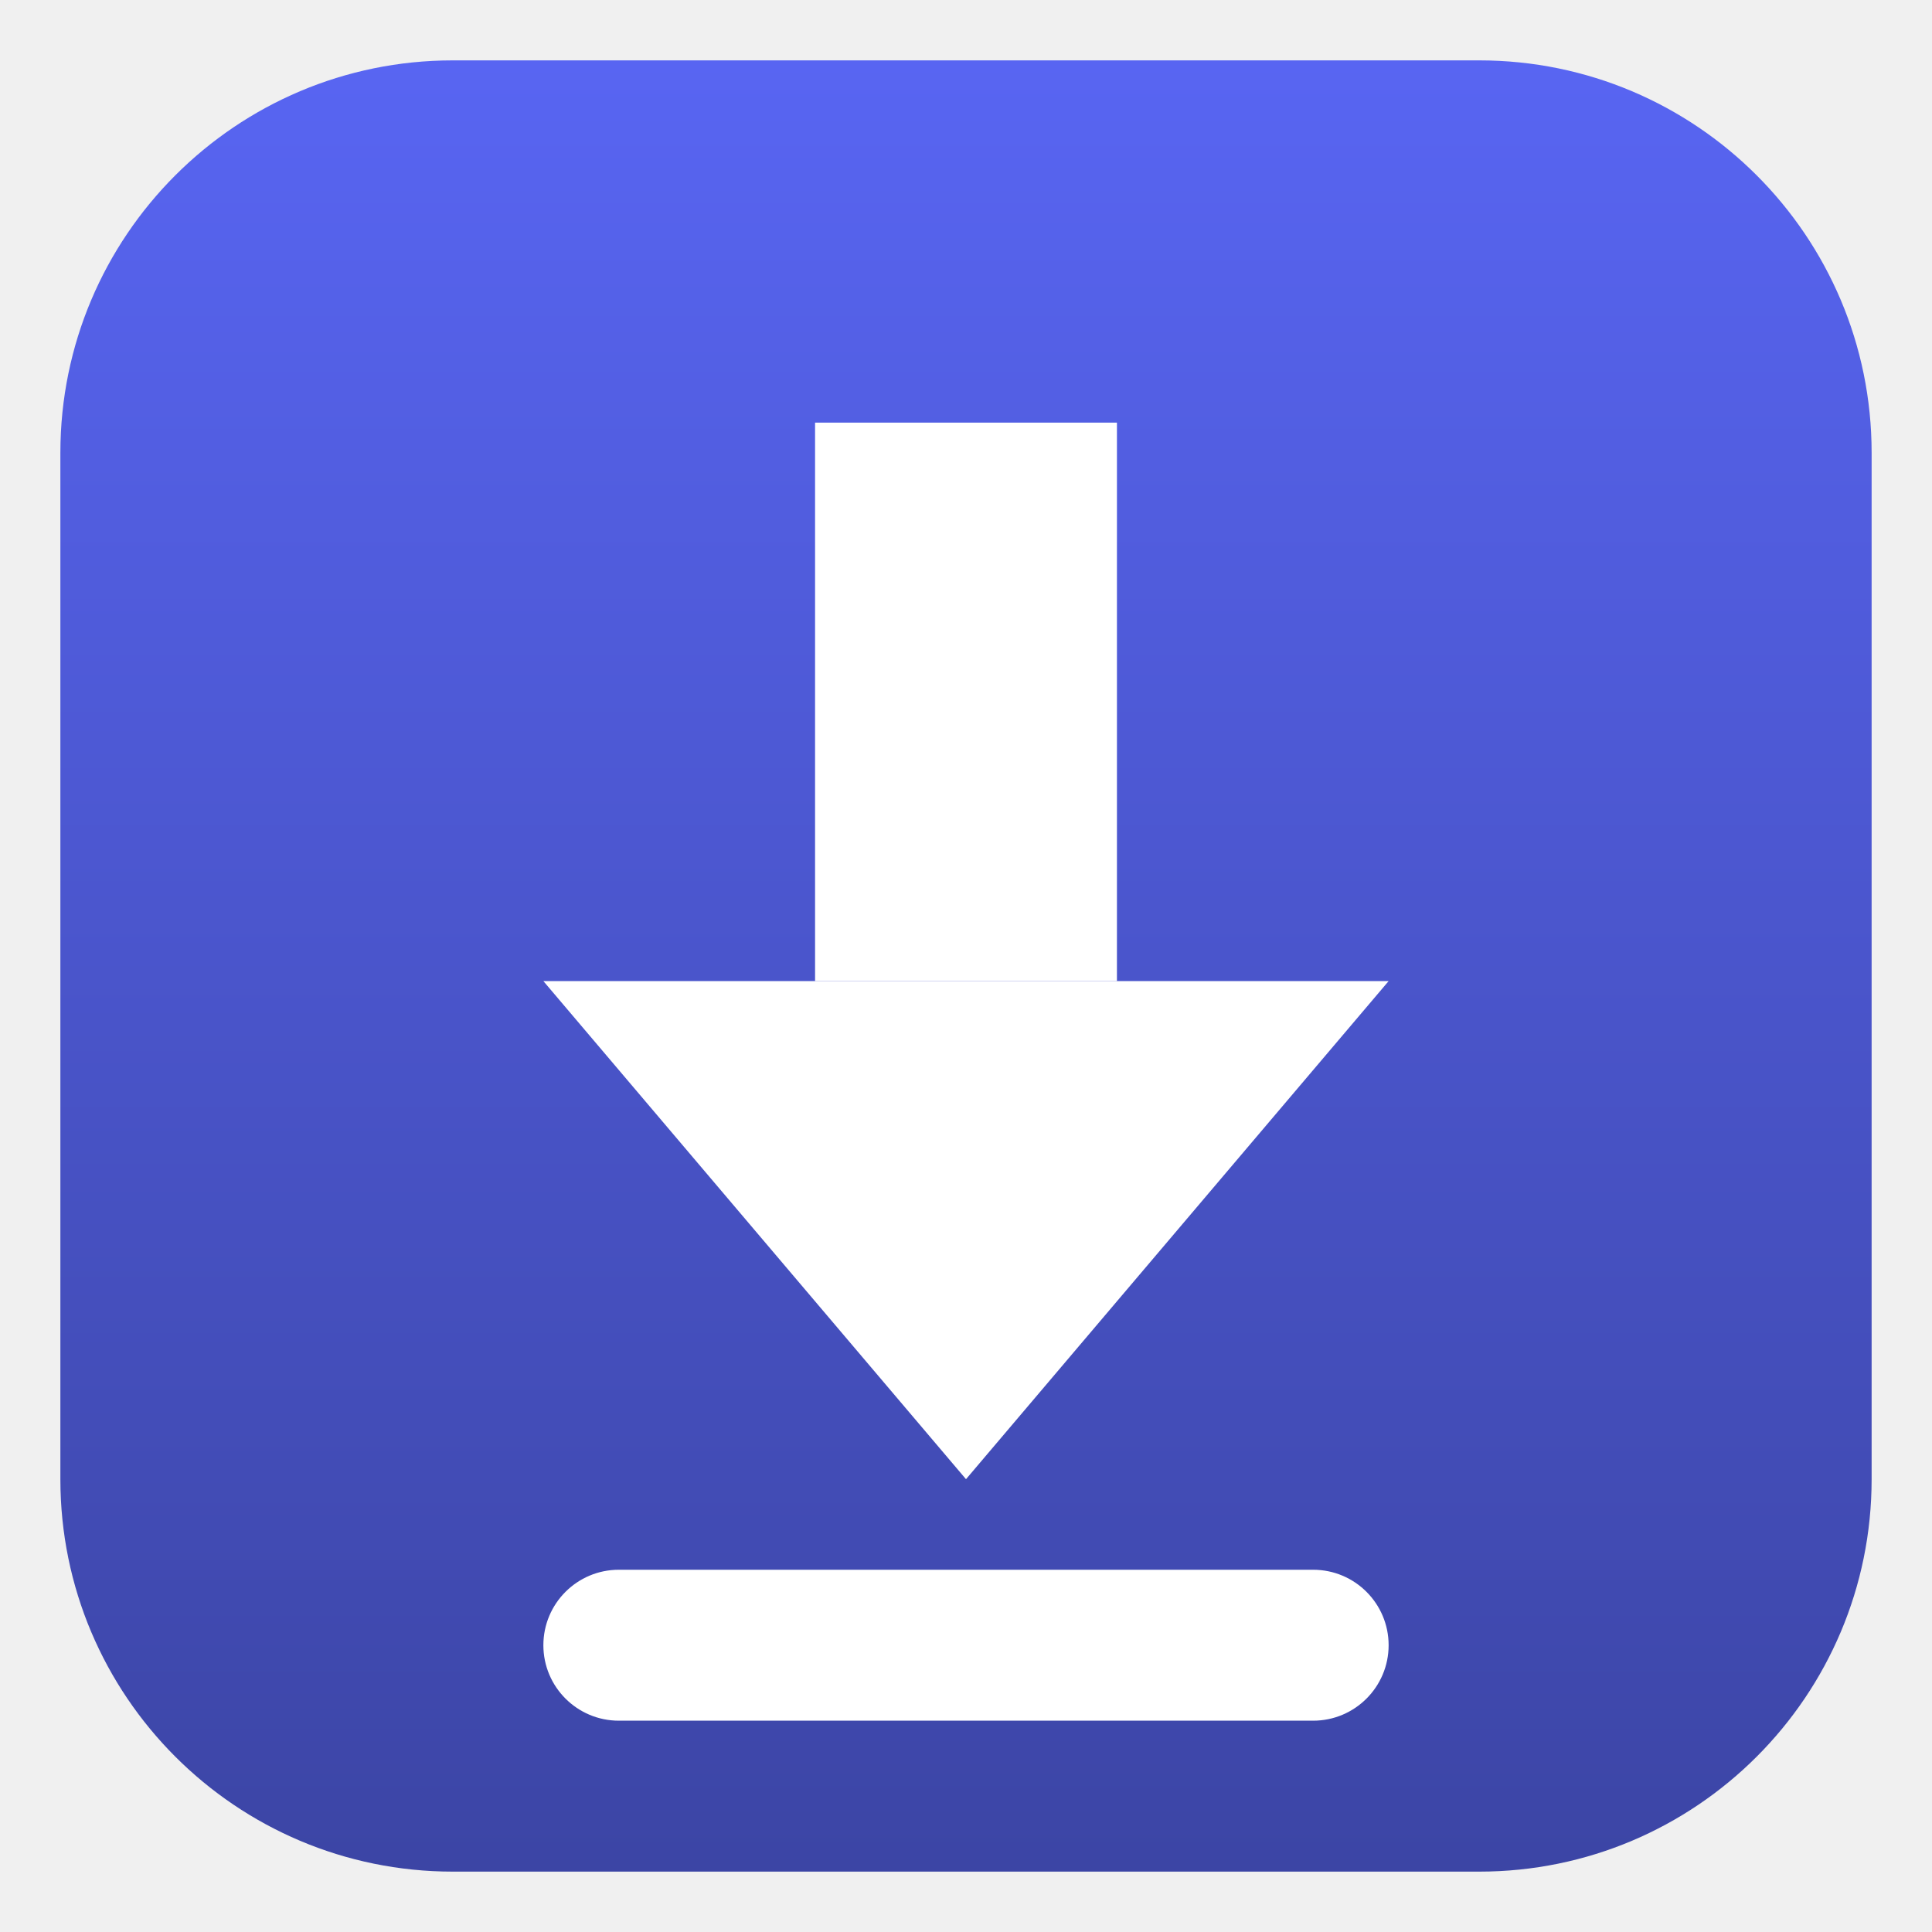
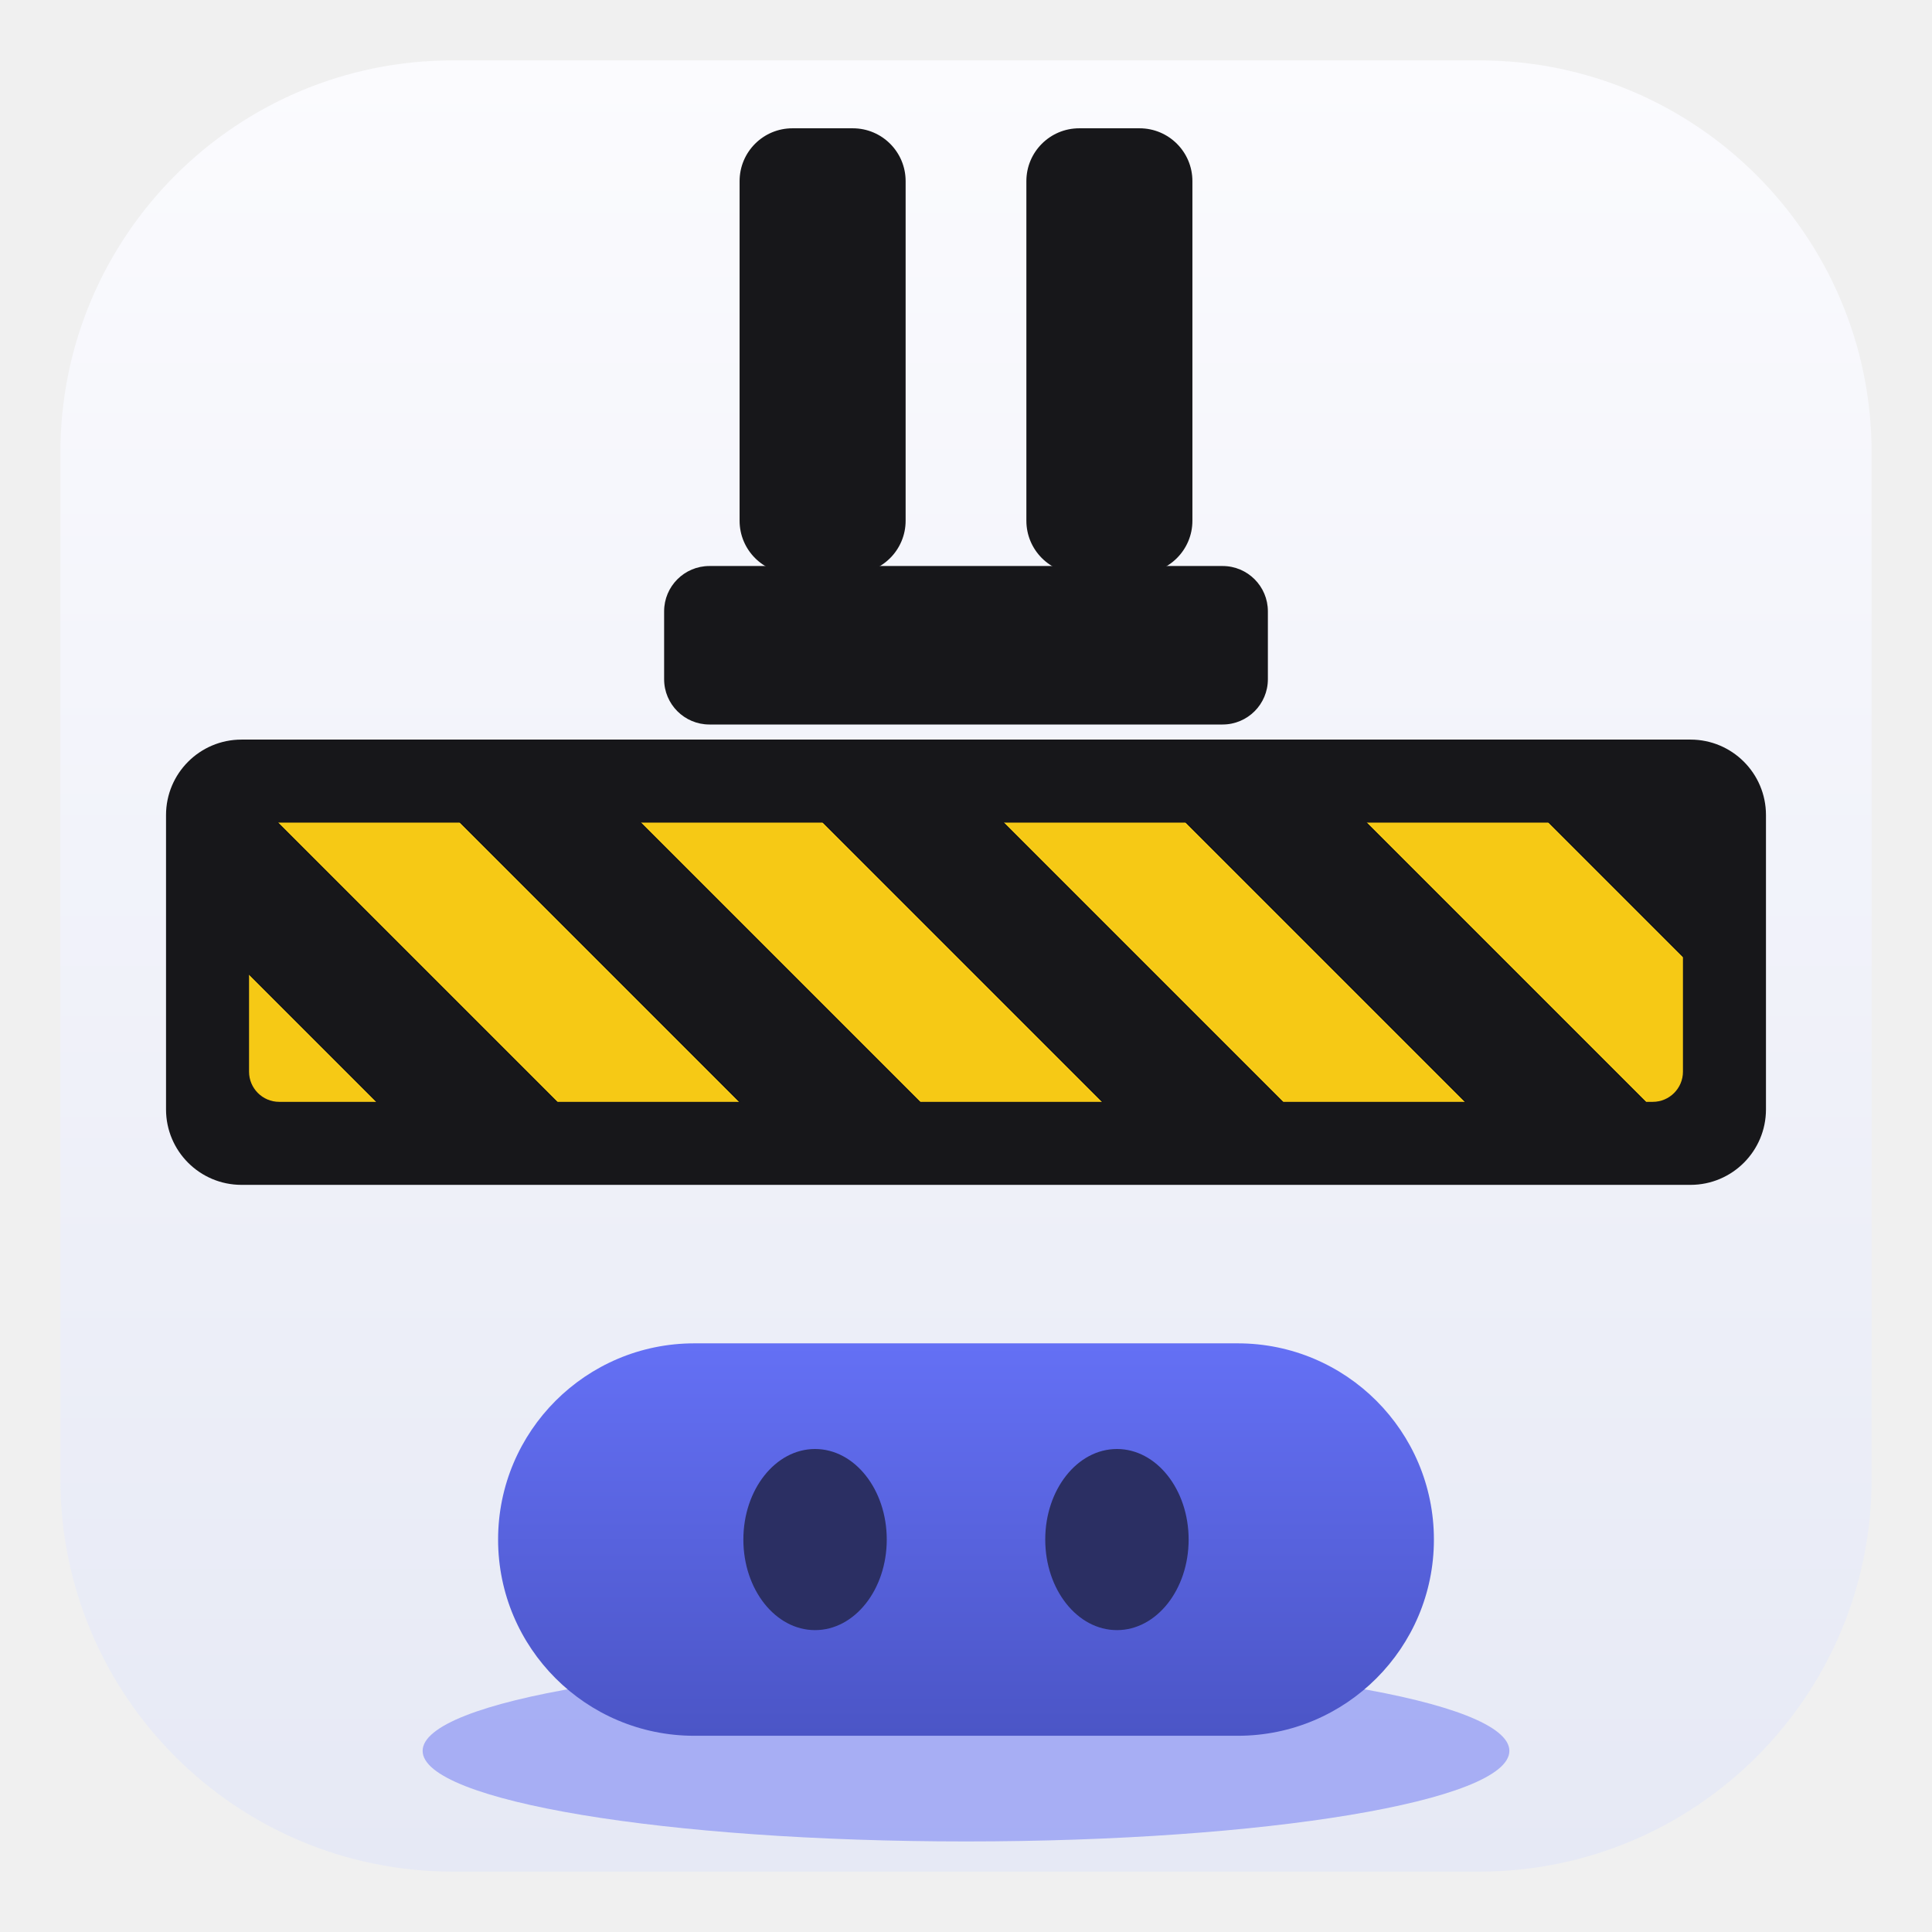
<svg xmlns="http://www.w3.org/2000/svg" viewBox="0 0 512 512">
  <defs>
    <linearGradient id="bg" x1="0" y1="0" x2="0" y2="1">
-       <stop offset="0" stop-color="#5865F2" />
-       <stop offset="1" stop-color="#3C45A5" />
+       <stop offset="0" stop-color="#FBFBFE" />
+       <stop offset="1" stop-color="#E6E9F5" />
    </linearGradient>
+     <linearGradient id="face" x1="0" y1="0" x2="0" y2="1">
+       <stop offset="0" stop-color="#6470F5" />
+       <stop offset="1" stop-color="#4B55C6" />
+     </linearGradient>
+     <pattern id="hazard" width="68" height="68" patternUnits="userSpaceOnUse" patternTransform="rotate(-45)">
+       <rect width="68" height="68" fill="#F6C915" />
+       <rect width="34" height="68" fill="#17171A" />
+     </pattern>
+     <clipPath id="platen">
+       <rect x="66" y="218" width="380" height="74" rx="8" />
+     </clipPath>
  </defs>
  <rect x="16" y="16" width="480" height="480" rx="104" fill="url(#bg)" />
-   <rect x="216" y="112" width="80" height="148" fill="#ffffff" />
-   <polygon points="144,260 368,260 256,392" fill="#ffffff" />
-   <rect x="144" y="416" width="224" height="40" rx="20" fill="#ffffff" />
+   <g fill="#17171A">
+     <rect x="196" y="34" width="44" height="118" rx="14" />
+     <rect x="272" y="34" width="44" height="118" rx="14" />
+     <rect x="176" y="150" width="160" height="42" rx="12" />
+     <rect x="44" y="196" width="424" height="118" rx="20" />
+   </g>
+   <g clip-path="url(#platen)">
+     <rect x="66" y="218" width="380" height="74" fill="url(#hazard)" />
+   </g>
+   <ellipse cx="256" cy="464" rx="144" ry="24" fill="#5865F2" opacity="0.45" />
+   <rect x="132" y="356" width="248" height="104" rx="52" fill="url(#face)" />
+   <ellipse cx="216" cy="408" rx="19" ry="24" fill="#2B2F63" />
+   <ellipse cx="296" cy="408" rx="19" ry="24" fill="#2B2F63" />
</svg>
